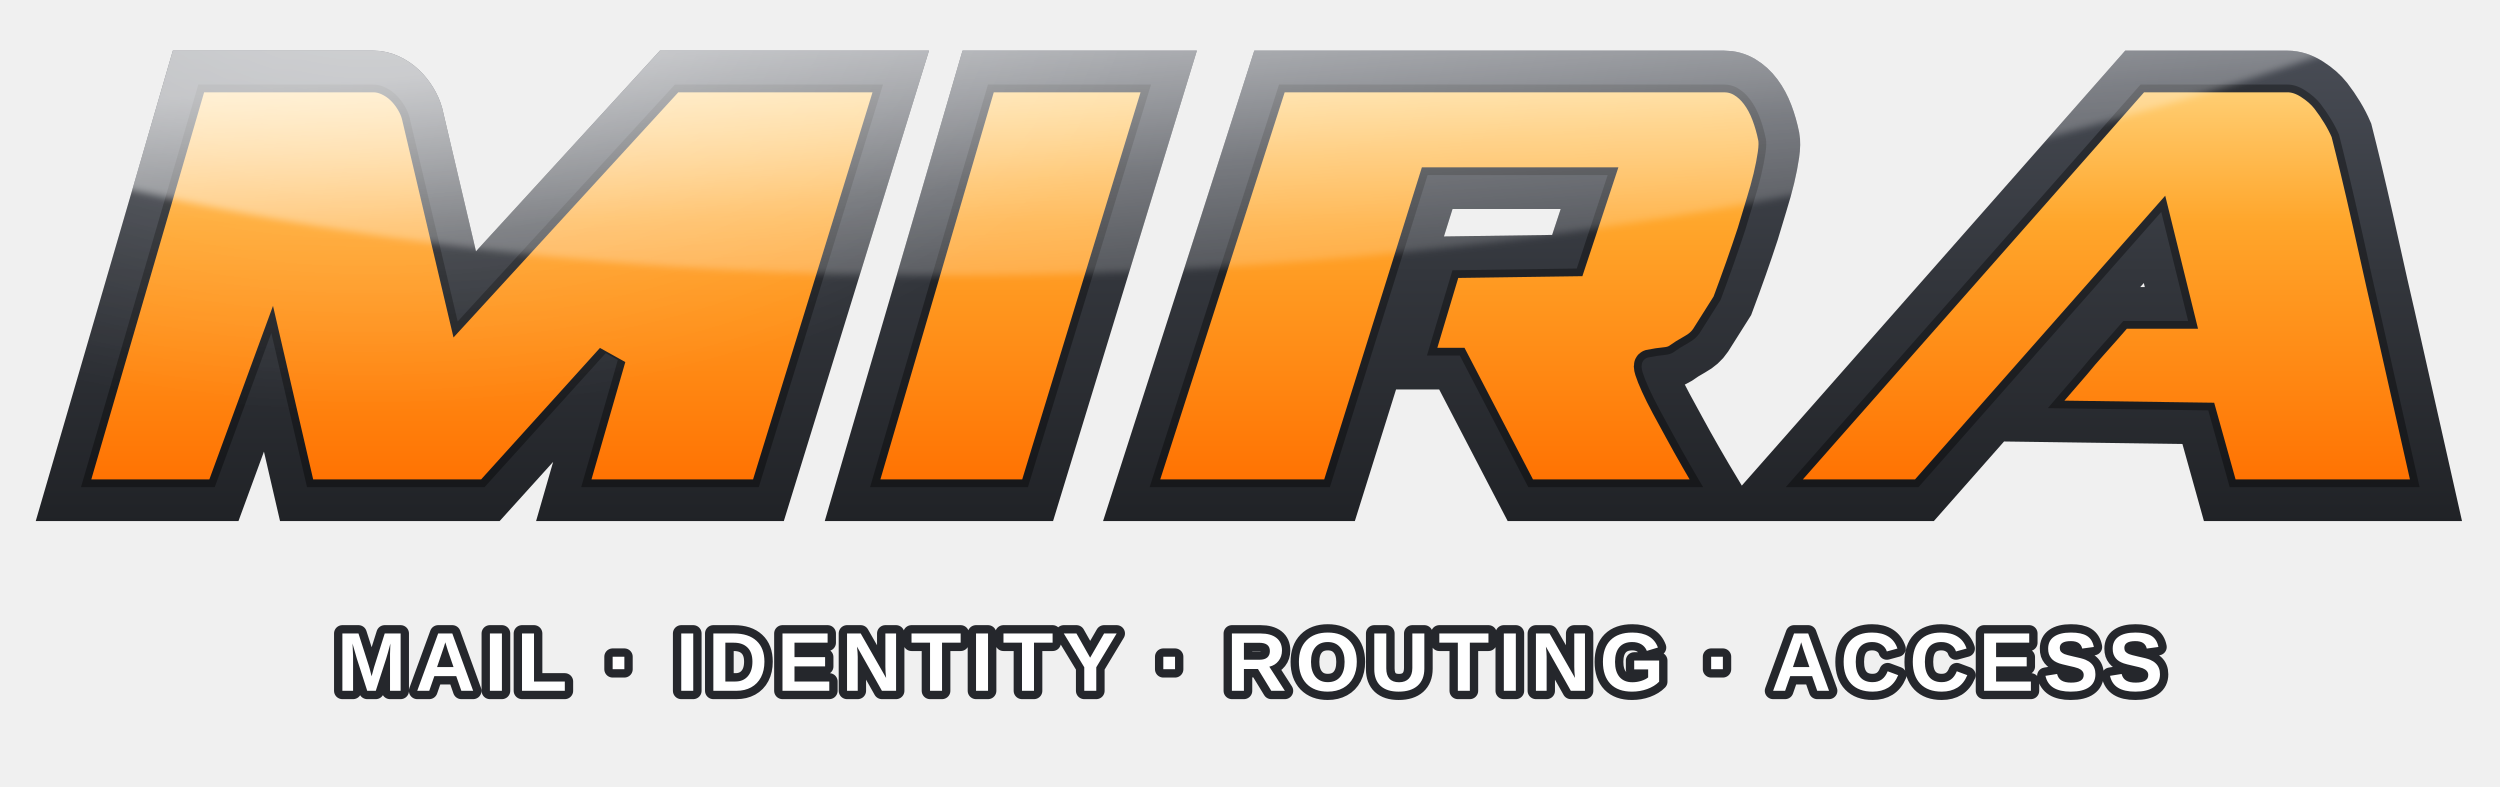
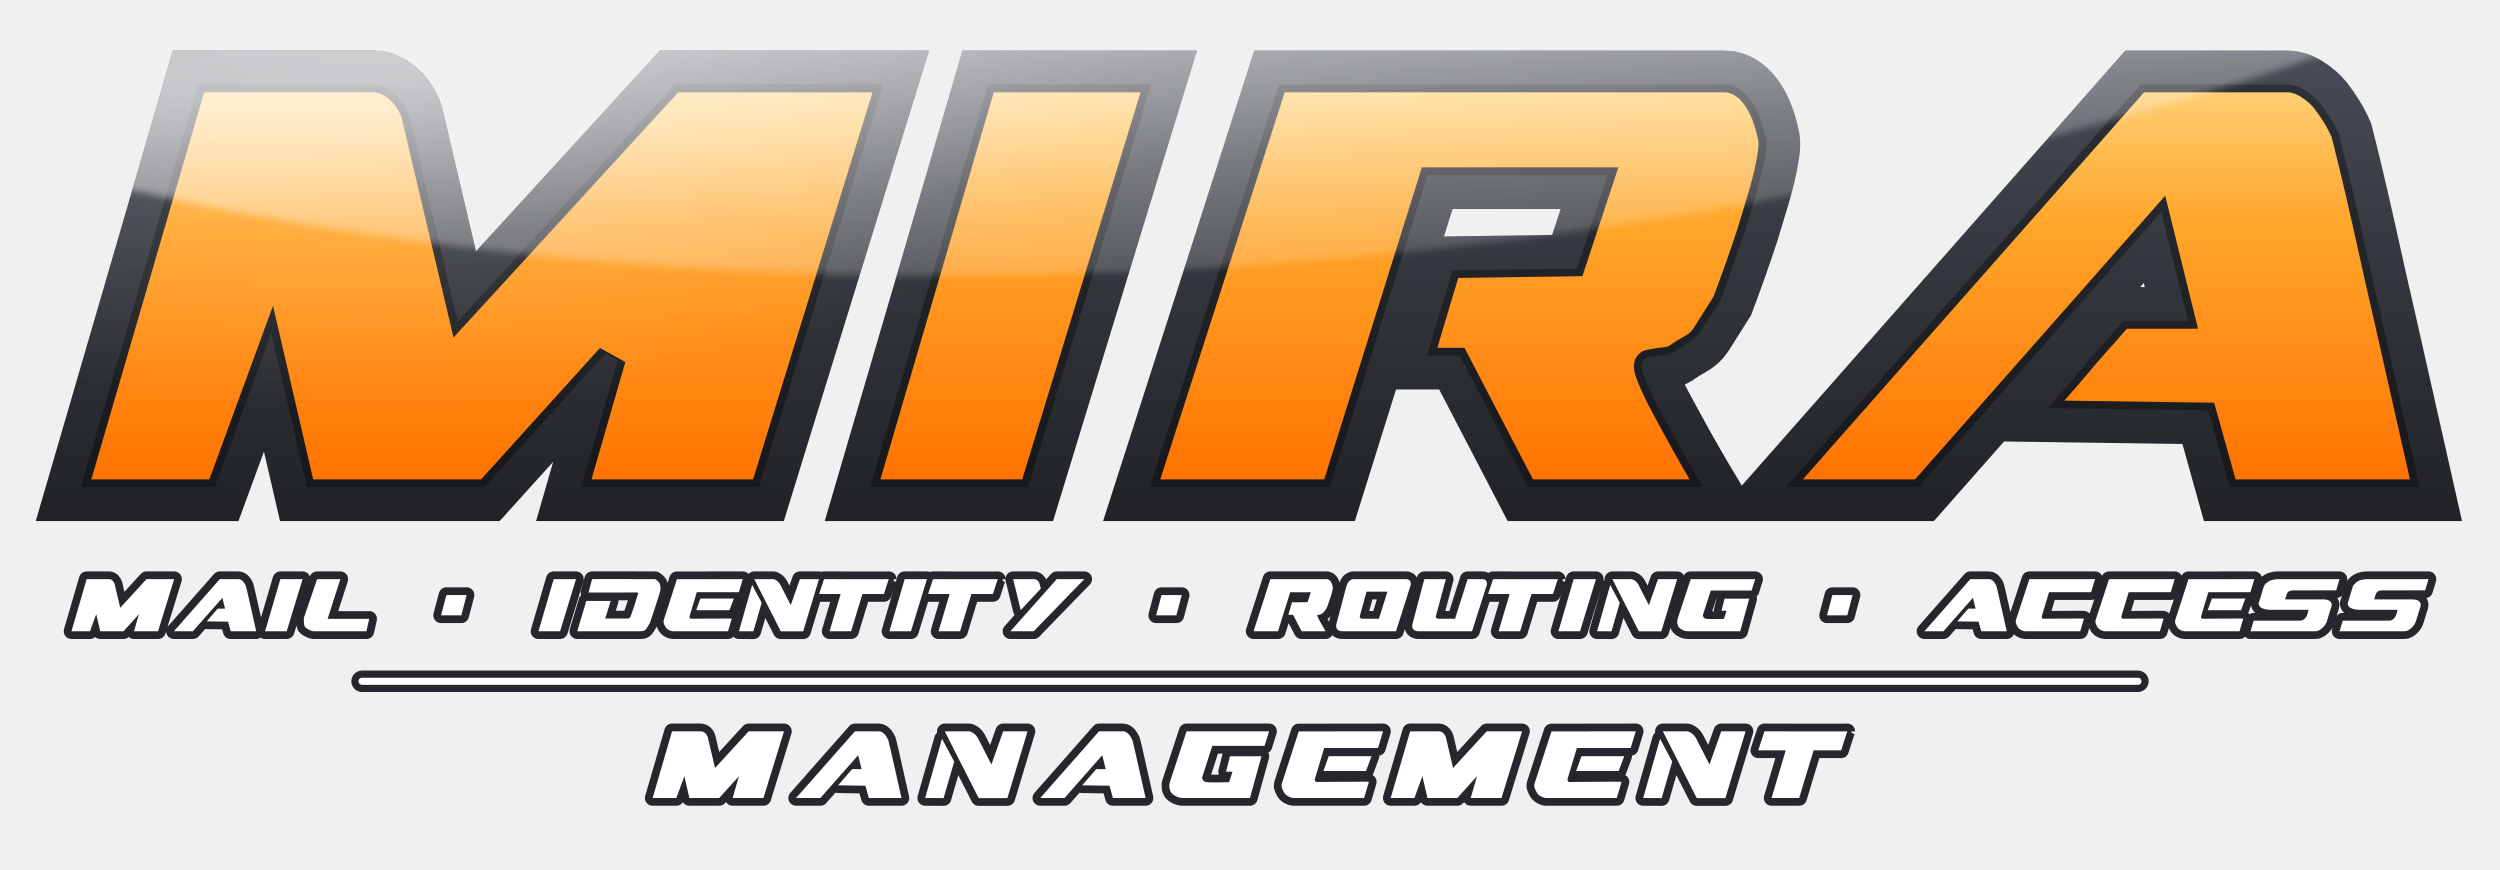
- <svg xmlns="http://www.w3.org/2000/svg" viewBox="8.0 14 419.8 132" role="img" aria-label="MIRA – Mail · Identity · Routing · Access">
+ <svg xmlns="http://www.w3.org/2000/svg" viewBox="8.0 14 419.8 146" role="img" aria-label="MIRA – Mail · Identity · Routing · Access">
  <defs>
    <path id="b" d="M20 97L40.40 27L70.70 27Q71.90 27 73.10 27.55Q74.30 28.10 75.25 29Q76.20 29.90 76.90 31.05Q77.60 32.20 77.90 33.30L85.50 65.50L120.80 27L157.90 27L136.30 97L104 97L110.60 74.10L89.90 97L58.60 97L53.30 74.10L44.90 97ZM181.50 97L152.50 97L173 27L202.90 27ZM232.20 97L199.40 97L221.90 27L297.50 27Q299.10 27 300.45 27.80Q301.80 28.60 302.85 30Q303.90 31.40 304.60 33.25Q305.30 35.10 305.70 37.10L305.70 37.10Q305.90 38.10 305.65 39.85Q305.40 41.60 304.90 43.70Q304.40 45.80 303.65 48.20Q302.90 50.60 302.20 53L302.20 53Q300.40 58.50 298 64.90L298 64.90L294.40 70.60Q293.60 71.80 292.15 72.60Q290.70 73.40 289.60 74.20L289.60 74.20Q288.80 74.70 287.65 74.80Q286.50 74.90 285 75.20L285 75.20Q284.70 75.30 285 76.25Q285.30 77.20 286 78.75Q286.70 80.30 287.75 82.25Q288.80 84.20 289.90 86.20L289.90 86.20Q292.50 91 296.10 97L296.10 97L263.90 97L252.40 74.90L246 74.90L251 58.20L271.90 57.90L276.30 44.60L248.60 44.60L232.20 97ZM330.70 97L305.20 97L366.90 27L392.10 27Q393.90 27 395.70 28.15Q397.50 29.30 398.60 30.70L398.60 30.70Q399.60 32 400.45 33.40Q401.30 34.80 401.90 36.20L401.90 36.20Q402 36.60 402.70 39.40Q403.40 42.20 404.40 46.50Q405.40 50.80 406.60 56.25Q407.80 61.70 409.10 67.30L409.10 67.30Q412.10 80.50 415.80 97L415.80 97L381.50 97L377.90 84.10L349.30 83.70Q353.30 79 356.60 75.20L356.60 75.20Q357.90 73.60 359.25 72.10Q360.60 70.60 361.65 69.40Q362.70 68.20 363.35 67.45Q364 66.70 364 66.70L364 66.70L373.90 66.70L370.30 52.10L330.70 97Z" />
    <linearGradient id="rahmen" x1="0" y1="18" x2="0" y2="102" gradientUnits="userSpaceOnUse">
      <stop offset="0" stop-color="#4b4f58" />
      <stop offset=".5" stop-color="#33363c" />
      <stop offset="1" stop-color="#202226" />
    </linearGradient>
    <linearGradient id="seele" x1="0" y1="26" x2="0" y2="96" gradientUnits="userSpaceOnUse">
      <stop offset="0" stop-color="#ffd27a" />
      <stop offset=".35" stop-color="#ffa62b" />
      <stop offset="1" stop-color="#ff7000" />
    </linearGradient>
    <radialGradient id="sonne" cx="70" cy="10" r="190" gradientUnits="userSpaceOnUse" gradientTransform="translate(70 10) scale(1 .55) translate(-70 -10)">
      <stop offset="0" stop-color="#fff" stop-opacity=".6" />
      <stop offset=".35" stop-color="#fff" stop-opacity=".22" />
      <stop offset=".7" stop-color="#fff" stop-opacity="0" />
    </radialGradient>
    <linearGradient id="spiegel" x1="0" y1="14" x2="0" y2="62" gradientUnits="userSpaceOnUse">
      <stop offset="0" stop-color="#fff" stop-opacity=".62" />
      <stop offset=".55" stop-color="#fff" stop-opacity=".3" />
      <stop offset="1" stop-color="#fff" stop-opacity=".14" />
    </linearGradient>
    <filter id="bogenweich" filterUnits="userSpaceOnUse" x="-100" y="-300" width="700" height="450">
      <feGaussianBlur stdDeviation=".7" />
    </filter>
    <mask id="form" maskUnits="userSpaceOnUse" x="-50" y="0" width="600" height="150">
      <use href="#b" fill="#fff" stroke="#fff" stroke-width="9" stroke-linejoin="miter" />
    </mask>
    <mask id="fase" maskUnits="userSpaceOnUse" x="-50" y="0" width="600" height="150">
      <use href="#b" fill="#fff" stroke="#000" stroke-width="2.4" stroke-linejoin="miter" />
    </mask>
    <mask id="kern" maskUnits="userSpaceOnUse" x="-50" y="0" width="600" height="150">
      <use href="#b" fill="#fff" stroke="#000" stroke-width="5" stroke-linejoin="miter" />
    </mask>
  </defs>
  <use href="#b" fill="url(#rahmen)" stroke="url(#rahmen)" stroke-width="9" stroke-linejoin="miter" />
  <use href="#b" fill="#000" fill-opacity=".35" mask="url(#fase)" />
  <g mask="url(#kern)">
    <use href="#b" fill="#b54a00" />
    <use href="#b" fill="url(#seele)" transform="translate(0 .9)" />
  </g>
  <rect x="-50" y="0" width="600" height="110" fill="url(#sonne)" opacity=".6" mask="url(#form)" />
  <g mask="url(#form)">
    <ellipse cx="218" cy="-110" rx="357" ry="168" transform="rotate(-5 218 -110)" fill="url(#spiegel)" filter="url(#bogenweich)" />
  </g>
-   <text x="217.9" y="130" text-anchor="middle" textLength="390" lengthAdjust="spacing" font-family="'Segoe UI Semibold','Segoe UI',Arial,Helvetica,sans-serif" font-size="14" font-weight="600" fill="#ffffff" stroke="#25272c" stroke-width="2.8" stroke-linejoin="round" paint-order="stroke" letter-spacing="1.5">MAIL · IDENTITY · ROUTING · ACCESS</text>
+   <path d="M20 120L22.55 111.25L26.34 111.25Q26.49 111.25 26.64 111.32Q26.79 111.39 26.91 111.50Q27.02 111.61 27.11 111.76Q27.20 111.90 27.24 112.04L28.19 116.06L32.60 111.25L37.24 111.25L34.54 120L30.50 120L31.33 117.14L28.74 120L24.83 120L24.16 117.14L23.11 120ZM40.39 120L37.20 120L44.91 111.25L48.06 111.25Q48.29 111.25 48.51 111.39Q48.74 111.54 48.88 111.71L48.88 111.71Q49 111.88 49.11 112.05Q49.21 112.22 49.29 112.40L49.29 112.40Q49.30 112.45 49.39 112.80Q49.48 113.15 49.60 113.69Q49.73 114.22 49.88 114.91Q50.02 115.59 50.19 116.29L50.19 116.29Q50.56 117.94 51.02 120L51.02 120L46.74 120L46.29 118.39L42.71 118.34Q43.21 117.75 43.63 117.28L43.63 117.28Q43.79 117.08 43.96 116.89Q44.13 116.70 44.26 116.55Q44.39 116.40 44.47 116.31Q44.55 116.21 44.55 116.21L44.55 116.21L45.79 116.21L45.34 114.39L40.39 120ZM56.14 120L52.51 120L55.08 111.25L58.81 111.25ZM59.08 117.58L61.25 111.25L65.15 111.25L63.01 117.92L70 117.92L69.53 120L60.74 120Q60.35 120 59.95 119.79Q59.55 119.59 59.26 119.34L59.26 119.34Q59.16 119.25 59.11 119.03Q59.05 118.81 59.03 118.55Q59 118.29 59.01 118.02Q59.03 117.75 59.08 117.58L59.08 117.58ZM102.05 120L98.42 120L100.98 111.25L104.72 111.25ZM106.81 113.50L107.43 111.25Q107.46 111.25 107.93 111.24Q108.40 111.24 109.15 111.24Q109.90 111.24 110.84 111.24Q111.78 111.24 112.77 111.24L112.77 111.24Q115.08 111.24 118.01 111.25L118.01 111.25Q118.20 111.36 118.36 111.50L118.36 111.50Q118.50 111.61 118.63 111.76Q118.76 111.90 118.81 112.08L118.81 112.08Q118.88 112.36 118.90 112.67Q118.92 112.99 118.86 113.28L118.86 113.28Q118.85 113.35 118.76 113.62Q118.68 113.89 118.56 114.28Q118.43 114.66 118.28 115.13Q118.13 115.60 117.97 116.09L117.97 116.09Q117.60 117.22 117.13 118.61L117.13 118.61Q117.05 118.74 116.97 118.88L116.97 118.88Q116.91 118.99 116.83 119.11Q116.76 119.24 116.70 119.33L116.70 119.33Q116.60 119.50 116.46 119.67Q116.33 119.84 116.15 119.90L116.15 119.90Q116.05 119.94 115.91 119.97Q115.77 120 115.66 120L115.66 120L104.93 120L106.45 114.91L110.55 114.91L109.63 117.86L113.41 117.86Q113.55 117.86 113.68 117.77Q113.82 117.67 113.88 117.55L113.88 117.55Q113.90 117.53 113.96 117.34Q114.02 117.16 114.11 116.88Q114.21 116.60 114.33 116.26Q114.45 115.91 114.56 115.55L114.56 115.55Q114.83 114.71 115.16 113.66L115.16 113.66Q115.20 113.61 115.13 113.55Q115.06 113.49 115.00 113.49L115.00 113.49L106.81 113.50ZM119.46 118.11L121.67 111.26L132.73 111.25L132.07 113.44L125.01 113.44L123.78 117.51Q123.76 117.61 123.83 117.76Q123.90 117.90 124.00 117.90L124.00 117.90Q124.06 117.90 124.40 117.90Q124.73 117.90 125.24 117.89Q125.75 117.89 126.37 117.88Q127.00 117.88 127.63 117.88Q128.27 117.88 128.87 117.87Q129.47 117.86 129.93 117.86Q130.38 117.86 130.65 117.87Q130.91 117.88 130.87 117.89L130.87 117.89L130.25 120L121.01 120Q120.86 120 120.68 119.95Q120.51 119.90 120.34 119.81Q120.17 119.72 120.03 119.61Q119.90 119.50 119.81 119.38L119.81 119.38Q119.63 119.10 119.50 118.76Q119.36 118.42 119.46 118.11L119.46 118.11ZM124.91 116.46L125.61 114.51L131.22 114.51L130.50 116.46L124.91 116.46ZM134.51 120.01L132.08 120L134.30 112.22L135.90 115.22L134.51 120.01ZM139.03 112.19L140.78 115.61L142.32 111.25L145.52 111.25L142.87 120.01L139.11 120.01L134.66 111.25L137.78 111.25Q138.01 111.22 138.39 111.47Q138.77 111.72 139.03 112.19L139.03 112.19ZM145.55 113.75L146.37 111.25Q149.41 111.26 151.81 111.26L151.81 111.26Q152.82 111.26 153.80 111.26Q154.78 111.26 155.55 111.26Q156.31 111.26 156.78 111.26Q157.25 111.26 157.25 111.25L157.25 111.25Q157.25 111.25 157.21 111.35Q157.17 111.45 157.11 111.63Q157.06 111.80 156.98 112.03Q156.91 112.25 156.83 112.49L156.83 112.49Q156.66 113.04 156.43 113.75L156.43 113.75L152.82 113.75Q152.82 113.75 152.74 114.01Q152.66 114.28 152.53 114.71Q152.40 115.15 152.22 115.71Q152.05 116.28 151.87 116.86L151.87 116.86Q151.46 118.24 150.92 120L150.92 120L147.30 120L149.16 113.75L145.55 113.75ZM160.97 120L157.35 120L159.91 111.25L163.65 111.25ZM163.85 113.75L164.67 111.25Q167.71 111.26 170.11 111.26L170.11 111.26Q171.12 111.26 172.10 111.26Q173.08 111.26 173.85 111.26Q174.61 111.26 175.08 111.26Q175.55 111.26 175.55 111.25L175.55 111.25Q175.55 111.25 175.51 111.35Q175.47 111.45 175.41 111.63Q175.36 111.80 175.28 112.03Q175.21 112.25 175.13 112.49L175.13 112.49Q174.96 113.04 174.73 113.75L174.73 113.75L171.12 113.75Q171.12 113.75 171.04 114.01Q170.96 114.28 170.83 114.71Q170.70 115.15 170.52 115.71Q170.35 116.28 170.17 116.86L170.17 116.86Q169.76 118.24 169.22 120L169.22 120L165.60 120L167.46 113.75L163.85 113.75ZM182.77 112.85L179.40 116.45L178.13 111.25L181.67 111.25Q181.82 111.25 181.97 111.32Q182.12 111.39 182.24 111.50Q182.36 111.61 182.45 111.76Q182.53 111.90 182.57 112.04L182.57 112.04L182.77 112.85ZM177.67 120L185.45 111.25L190.08 111.25L181.58 120L177.67 120ZM222.60 120L218.50 120L221.32 111.25L230.77 111.25Q230.97 111.25 231.14 111.35Q231.30 111.45 231.44 111.63Q231.57 111.80 231.65 112.03Q231.74 112.26 231.79 112.51L231.79 112.51Q231.82 112.64 231.79 112.86Q231.75 113.08 231.69 113.34Q231.63 113.60 231.54 113.90Q231.44 114.20 231.35 114.50L231.35 114.50Q231.13 115.19 230.83 115.99L230.83 115.99L230.38 116.70Q230.28 116.85 230.10 116.95Q229.92 117.05 229.78 117.15L229.78 117.15Q229.68 117.21 229.54 117.22Q229.39 117.24 229.20 117.28L229.20 117.28Q229.17 117.29 229.20 117.41Q229.24 117.53 229.33 117.72Q229.42 117.91 229.55 118.16Q229.68 118.40 229.82 118.65L229.82 118.65Q230.14 119.25 230.59 120L230.59 120L226.57 120L225.13 117.24L224.33 117.24L224.95 115.15L227.57 115.11L228.12 113.45L224.65 113.45L222.60 120ZM242.42 120L233.48 120Q233.15 120.01 232.92 119.92Q232.69 119.84 232.55 119.67Q232.42 119.51 232.38 119.30Q232.34 119.09 232.39 118.84L232.39 118.84Q232.84 117.11 233.22 115.70L233.22 115.70Q233.38 115.10 233.54 114.51Q233.69 113.92 233.82 113.45Q233.95 112.97 234.04 112.64Q234.13 112.31 234.17 112.22L234.17 112.22Q234.37 111.70 234.67 111.47Q234.98 111.25 235.30 111.25L235.30 111.25L244.17 111.25Q244.40 111.25 244.57 111.36Q244.74 111.47 244.83 111.66Q244.92 111.85 244.90 112.09Q244.89 112.34 244.77 112.60L244.77 112.60L242.42 120ZM240.98 113.35L237.47 113.35Q237.18 114.39 236.95 115.24L236.95 115.24Q236.85 115.60 236.75 115.95Q236.65 116.30 236.57 116.59Q236.49 116.89 236.44 117.09Q236.38 117.29 236.37 117.34L236.37 117.34Q236.28 117.63 236.42 117.76Q236.57 117.90 236.74 117.90L236.74 117.90L239.55 117.90L240.98 113.35ZM247.19 111.25L250.78 111.25Q250.34 112.88 249.99 114.19L249.99 114.19Q249.84 114.75 249.70 115.29Q249.55 115.83 249.44 116.26Q249.32 116.70 249.24 116.99Q249.15 117.29 249.14 117.34L249.14 117.34Q249.05 117.63 249.20 117.76Q249.34 117.90 249.52 117.90L249.52 117.90L252.33 117.90L254.44 111.25L256.94 111.25Q257.20 111.25 257.37 111.36Q257.54 111.47 257.62 111.66Q257.70 111.85 257.69 112.09Q257.67 112.34 257.54 112.60L257.54 112.60L255.19 120L246.25 120Q245.93 120.01 245.70 119.92Q245.47 119.84 245.33 119.67Q245.19 119.51 245.15 119.30Q245.12 119.09 245.17 118.84L245.17 118.84Q245.69 116.83 246.12 115.21L246.12 115.21Q246.30 114.53 246.48 113.85Q246.65 113.17 246.80 112.63Q246.95 112.09 247.05 111.71Q247.15 111.34 247.19 111.25L247.19 111.25ZM257.89 113.75L258.72 111.25Q261.75 111.26 264.15 111.26L264.15 111.26Q265.17 111.26 266.15 111.26Q267.13 111.26 267.89 111.26Q268.65 111.26 269.12 111.26Q269.59 111.26 269.59 111.25L269.59 111.25Q269.59 111.25 269.55 111.35Q269.52 111.45 269.46 111.63Q269.40 111.80 269.33 112.03Q269.25 112.25 269.18 112.49L269.18 112.49Q269.00 113.04 268.78 113.75L268.78 113.75L265.17 113.75Q265.17 113.75 265.09 114.01Q265.00 114.28 264.87 114.71Q264.74 115.15 264.57 115.71Q264.39 116.28 264.22 116.86L264.22 116.86Q263.80 118.24 263.27 120L263.27 120L259.64 120L261.50 113.75L257.89 113.75ZM273.32 120L269.69 120L272.25 111.25L275.99 111.25ZM278.60 120.01L276.18 120L278.39 112.22L279.99 115.22L278.60 120.01ZM283.13 112.19L284.88 115.61L286.42 111.25L289.62 111.25L286.97 120.01L283.20 120.01L278.75 111.25L281.88 111.25Q282.10 111.22 282.49 111.47Q282.87 111.72 283.13 112.19L283.13 112.19ZM289.69 117.97L291.90 111.25L302.73 111.25L302.13 113.16L295.28 113.16L293.97 117.21Q293.90 117.39 294.01 117.57Q294.12 117.75 294.29 117.86L294.29 117.86Q294.33 117.89 294.49 117.91Q294.65 117.92 294.89 117.94Q295.12 117.95 295.40 117.95Q295.68 117.95 295.97 117.95L295.97 117.95Q296.64 117.95 297.48 117.92L297.48 117.92L297.93 116.55L297.08 116.55L297.59 114.53L301.73 114.53L300.22 120L291.44 120Q291.03 120 290.62 119.83Q290.22 119.65 289.93 119.35L289.93 119.35Q289.83 119.24 289.76 119.07Q289.69 118.90 289.66 118.70Q289.63 118.50 289.64 118.31Q289.64 118.13 289.69 117.97L289.69 117.97ZM334.34 120L331.15 120L338.86 111.25L342.01 111.25Q342.24 111.25 342.46 111.39Q342.69 111.54 342.82 111.71L342.82 111.71Q342.95 111.88 343.06 112.05Q343.16 112.22 343.24 112.40L343.24 112.40Q343.25 112.45 343.34 112.80Q343.43 113.15 343.55 113.69Q343.68 114.22 343.82 114.91Q343.97 115.59 344.14 116.29L344.14 116.29Q344.51 117.94 344.97 120L344.97 120L340.69 120L340.24 118.39L336.66 118.34Q337.16 117.75 337.57 117.28L337.57 117.28Q337.74 117.08 337.91 116.89Q338.07 116.70 338.21 116.55Q338.34 116.40 338.42 116.31Q338.50 116.21 338.50 116.21L338.50 116.21L339.74 116.21L339.29 114.39L334.34 120ZM346.52 118.11L348.77 111.25L359.80 111.25L359.14 113.44L352.07 113.44L350.85 117.51Q350.82 117.61 350.89 117.76Q350.96 117.90 351.06 117.90L351.06 117.90Q351.13 117.90 351.46 117.90Q351.80 117.90 352.31 117.89Q352.81 117.89 353.44 117.88Q354.06 117.88 354.70 117.88Q355.34 117.88 355.94 117.87Q356.54 117.86 356.99 117.86Q357.45 117.86 357.71 117.87Q357.97 117.88 357.94 117.89L357.94 117.89L357.31 120L348.07 120Q347.92 120 347.75 119.95Q347.57 119.90 347.41 119.81Q347.24 119.72 347.10 119.61Q346.96 119.50 346.88 119.38L346.88 119.38Q346.70 119.10 346.56 118.76Q346.42 118.42 346.52 118.11L346.52 118.11ZM359.90 118.11L362.15 111.25L373.17 111.25L372.51 113.44L365.45 113.44L364.22 117.51Q364.20 117.61 364.27 117.76Q364.34 117.90 364.44 117.90L364.44 117.90Q364.50 117.90 364.84 117.90Q365.17 117.90 365.68 117.89Q366.19 117.89 366.81 117.88Q367.44 117.88 368.07 117.88Q368.71 117.88 369.31 117.87Q369.91 117.86 370.37 117.86Q370.82 117.86 371.09 117.87Q371.35 117.88 371.31 117.89L371.31 117.89L370.69 120L361.45 120Q361.30 120 361.13 119.95Q360.95 119.90 360.78 119.81Q360.61 119.72 360.47 119.61Q360.34 119.50 360.25 119.38L360.25 119.38Q360.07 119.10 359.94 118.76Q359.80 118.42 359.90 118.11L359.90 118.11ZM373.27 118.11L375.49 111.26L386.55 111.25L385.89 113.44L378.82 113.44L377.60 117.51Q377.57 117.61 377.64 117.76Q377.71 117.90 377.81 117.90L377.81 117.90Q377.88 117.90 378.21 117.90Q378.55 117.90 379.06 117.89Q379.56 117.89 380.19 117.88Q380.81 117.88 381.45 117.88Q382.09 117.88 382.69 117.87Q383.29 117.86 383.74 117.86Q384.20 117.86 384.46 117.87Q384.72 117.88 384.69 117.89L384.69 117.89L384.06 120L374.82 120Q374.67 120 374.50 119.95Q374.32 119.90 374.16 119.81Q373.99 119.72 373.85 119.61Q373.71 119.50 373.63 119.38L373.63 119.38Q373.45 119.10 373.31 118.76Q373.17 118.42 373.27 118.11L373.27 118.11ZM378.72 116.46L379.42 114.51L385.04 114.51L384.31 116.46L378.72 116.46ZM399.50 115.84L398.76 118.22Q398.69 118.53 398.49 118.84Q398.29 119.15 398.02 119.41Q397.75 119.66 397.44 119.83Q397.14 120 396.85 120L396.85 120L385.91 120L386.45 118.22L394.24 118.22Q394.54 118.22 394.79 118.06Q395.04 117.89 395.21 117.65L395.21 117.65Q395.30 117.54 395.38 117.33Q395.46 117.13 395.52 116.91L395.52 116.91Q395.59 116.67 395.65 116.40L395.65 116.40L389.25 116.40Q388.81 116.40 388.39 116.31Q387.97 116.22 387.69 116.04Q387.40 115.85 387.30 115.56Q387.20 115.28 387.41 114.88L387.41 114.88L388.04 112.79Q388.15 112.35 388.42 112.06Q388.69 111.76 389.03 111.58Q389.37 111.40 389.77 111.33Q390.16 111.25 390.52 111.25L390.52 111.25L400.85 111.25L400.29 113.13L393.39 113.14Q392.79 113.11 392.47 113.25Q392.15 113.39 392.00 113.75L392.00 113.75L391.72 114.65L398.10 114.65Q398.41 114.65 398.70 114.71Q398.99 114.76 399.19 114.91Q399.40 115.05 399.49 115.28Q399.59 115.50 399.50 115.84L399.50 115.84ZM414.45 115.84L413.71 118.22Q413.64 118.53 413.44 118.84Q413.24 119.15 412.97 119.41Q412.70 119.66 412.39 119.83Q412.09 120 411.80 120L411.80 120L400.86 120L401.40 118.22L409.19 118.22Q409.49 118.22 409.74 118.06Q409.99 117.89 410.16 117.65L410.16 117.65Q410.25 117.54 410.33 117.33Q410.41 117.13 410.47 116.91L410.47 116.91Q410.54 116.67 410.60 116.40L410.60 116.40L404.20 116.40Q403.76 116.40 403.34 116.31Q402.92 116.22 402.64 116.04Q402.35 115.85 402.25 115.56Q402.15 115.28 402.36 114.88L402.36 114.88L402.99 112.79Q403.10 112.35 403.37 112.06Q403.64 111.76 403.98 111.58Q404.32 111.40 404.72 111.33Q405.11 111.25 405.47 111.25L405.47 111.25L415.80 111.25L415.24 113.13L408.34 113.14Q407.74 113.11 407.42 113.25Q407.10 113.39 406.95 113.75L406.95 113.75L406.67 114.65L413.05 114.65Q413.36 114.65 413.65 114.71Q413.94 114.76 414.14 114.91Q414.35 115.05 414.44 115.28Q414.54 115.50 414.45 115.84L414.45 115.84ZM82.96 113.92H86.36L85.46 117.33H82.06ZM203.04 113.92H206.44L205.54 117.33H202.14ZM315.69 113.92H319.09L318.19 117.33H314.79Z" fill="#ffffff" stroke="#25272c" stroke-width="2.6" stroke-linejoin="round" paint-order="stroke" />
+   <path d="M68.8 128.4H367.0" stroke="#25272c" stroke-width="3.6" stroke-linecap="round" />
+   <path d="M68.8 128.4H367.0" stroke="#ffffff" stroke-width="1.2" stroke-linecap="round" />
+   <path d="M117.59 148L120.85 136.80L125.70 136.80Q125.89 136.80 126.08 136.89Q126.28 136.98 126.43 137.12Q126.58 137.26 126.69 137.45Q126.80 137.63 126.85 137.81L128.07 142.96L133.72 136.80L139.65 136.80L136.20 148L131.03 148L132.08 144.34L128.77 148L123.76 148L122.92 144.34L121.57 148ZM145.76 148L141.68 148L151.56 136.80L155.59 136.80Q155.88 136.80 156.16 136.98Q156.45 137.17 156.63 137.39L156.63 137.39Q156.79 137.60 156.92 137.82Q157.06 138.05 157.16 138.27L157.16 138.27Q157.17 138.34 157.28 138.78Q157.40 139.23 157.56 139.92Q157.72 140.61 157.91 141.48Q158.10 142.35 158.31 143.25L158.31 143.25Q158.79 145.36 159.38 148L159.38 148L153.89 148L153.32 145.94L148.74 145.87Q149.38 145.12 149.91 144.51L149.91 144.51Q150.12 144.26 150.33 144.02Q150.55 143.78 150.72 143.58Q150.88 143.39 150.99 143.27Q151.09 143.15 151.09 143.15L151.09 143.15L152.68 143.15L152.10 140.82L145.76 148ZM166.45 148.02L163.35 148L166.18 138.05L168.23 141.89L166.45 148.02ZM172.24 138L174.48 142.38L176.45 136.80L180.55 136.80L177.16 148.02L172.34 148.02L166.64 136.80L170.64 136.80Q170.93 136.77 171.42 137.09Q171.91 137.41 172.24 138L172.24 138ZM186.76 148L182.68 148L192.55 136.80L196.58 136.80Q196.87 136.80 197.16 136.98Q197.44 137.17 197.62 137.39L197.62 137.39Q197.78 137.60 197.92 137.82Q198.05 138.05 198.15 138.27L198.15 138.27Q198.16 138.34 198.28 138.78Q198.39 139.23 198.55 139.92Q198.71 140.61 198.90 141.48Q199.09 142.35 199.30 143.25L199.30 143.25Q199.78 145.36 200.37 148L200.37 148L194.88 148L194.31 145.94L189.73 145.87Q190.37 145.12 190.90 144.51L190.90 144.51Q191.11 144.26 191.32 144.02Q191.54 143.78 191.71 143.58Q191.88 143.39 191.98 143.27Q192.08 143.15 192.08 143.15L192.08 143.15L193.67 143.15L193.09 140.82L186.76 148ZM204.42 145.41L207.25 136.80L221.11 136.80L220.34 139.25L211.57 139.25L209.89 144.43Q209.81 144.66 209.95 144.89Q210.08 145.12 210.31 145.26L210.31 145.26Q210.36 145.30 210.56 145.32Q210.77 145.34 211.07 145.36Q211.36 145.38 211.72 145.38Q212.08 145.38 212.45 145.38L212.45 145.38Q213.32 145.38 214.39 145.34L214.39 145.34L214.96 143.58L213.88 143.58L214.53 140.99L219.83 140.99L217.89 148L206.66 148Q206.13 148 205.61 147.78Q205.09 147.55 204.72 147.17L204.72 147.17Q204.60 147.02 204.51 146.81Q204.42 146.59 204.38 146.34Q204.34 146.08 204.35 145.84Q204.36 145.60 204.42 145.41L204.42 145.41ZM223.25 145.58L226.08 136.82L240.24 136.80L239.40 139.60L230.36 139.60L228.79 144.82Q228.76 144.94 228.84 145.13Q228.93 145.31 229.06 145.31L229.06 145.31Q229.14 145.31 229.57 145.31Q230.00 145.31 230.65 145.30Q231.30 145.30 232.10 145.29Q232.90 145.28 233.72 145.28Q234.53 145.28 235.30 145.27Q236.07 145.26 236.65 145.26Q237.24 145.26 237.57 145.27Q237.91 145.28 237.86 145.30L237.86 145.30L237.06 148L225.24 148Q225.04 148 224.82 147.94Q224.60 147.87 224.38 147.76Q224.16 147.65 223.99 147.50Q223.81 147.36 223.70 147.20L223.70 147.20Q223.48 146.85 223.30 146.42Q223.12 145.98 223.25 145.58L223.25 145.58ZM230.23 143.47L231.12 140.98L238.31 140.98L237.38 143.47L230.23 143.47ZM241.52 148L244.79 136.80L249.64 136.80Q249.83 136.80 250.02 136.89Q250.21 136.98 250.36 137.12Q250.52 137.26 250.63 137.45Q250.74 137.63 250.79 137.81L252.00 142.96L257.65 136.80L263.59 136.80L260.13 148L254.96 148L256.02 144.34L252.71 148L247.70 148L246.85 144.34L245.51 148ZM265.68 145.58L268.52 136.82L282.68 136.80L281.83 139.60L272.79 139.60L271.22 144.82Q271.19 144.94 271.28 145.13Q271.36 145.31 271.49 145.31L271.49 145.31Q271.57 145.31 272.00 145.31Q272.44 145.31 273.08 145.30Q273.73 145.30 274.53 145.29Q275.33 145.28 276.15 145.28Q276.96 145.28 277.73 145.27Q278.50 145.26 279.08 145.26Q279.67 145.26 280.00 145.27Q280.34 145.28 280.29 145.30L280.29 145.30L279.49 148L267.67 148Q267.48 148 267.25 147.94Q267.03 147.87 266.81 147.76Q266.60 147.65 266.42 147.50Q266.24 147.36 266.13 147.20L266.13 147.20Q265.91 146.85 265.73 146.42Q265.56 145.98 265.68 145.58L265.68 145.58ZM272.66 143.47L273.56 140.98L280.74 140.98L279.81 143.47L272.66 143.47ZM287.03 148.02L283.92 148L286.76 138.05L288.80 141.89L287.03 148.02ZM292.82 138L295.06 142.38L297.03 136.80L301.12 136.80L297.73 148.02L292.92 148.02L287.22 136.80L291.22 136.80Q291.51 136.77 292.00 137.09Q292.48 137.41 292.82 138L292.82 138ZM303.24 140L304.29 136.80Q308.18 136.82 311.25 136.82L311.25 136.82Q312.55 136.82 313.80 136.82Q315.06 136.82 316.04 136.82Q317.01 136.82 317.61 136.82Q318.21 136.82 318.21 136.80L318.21 136.80Q318.21 136.80 318.16 136.93Q318.12 137.06 318.04 137.28Q317.97 137.50 317.88 137.79Q317.78 138.08 317.68 138.38L317.68 138.38Q317.46 139.09 317.17 140L317.17 140L312.55 140Q312.55 140 312.44 140.34Q312.34 140.67 312.17 141.23Q312.00 141.79 311.78 142.51Q311.56 143.23 311.33 143.98L311.33 143.98Q310.80 145.74 310.12 148L310.12 148L305.48 148L307.86 140L303.24 140Z" fill="#ffffff" stroke="#25272c" stroke-width="2.6" stroke-linejoin="round" paint-order="stroke" />
</svg>
